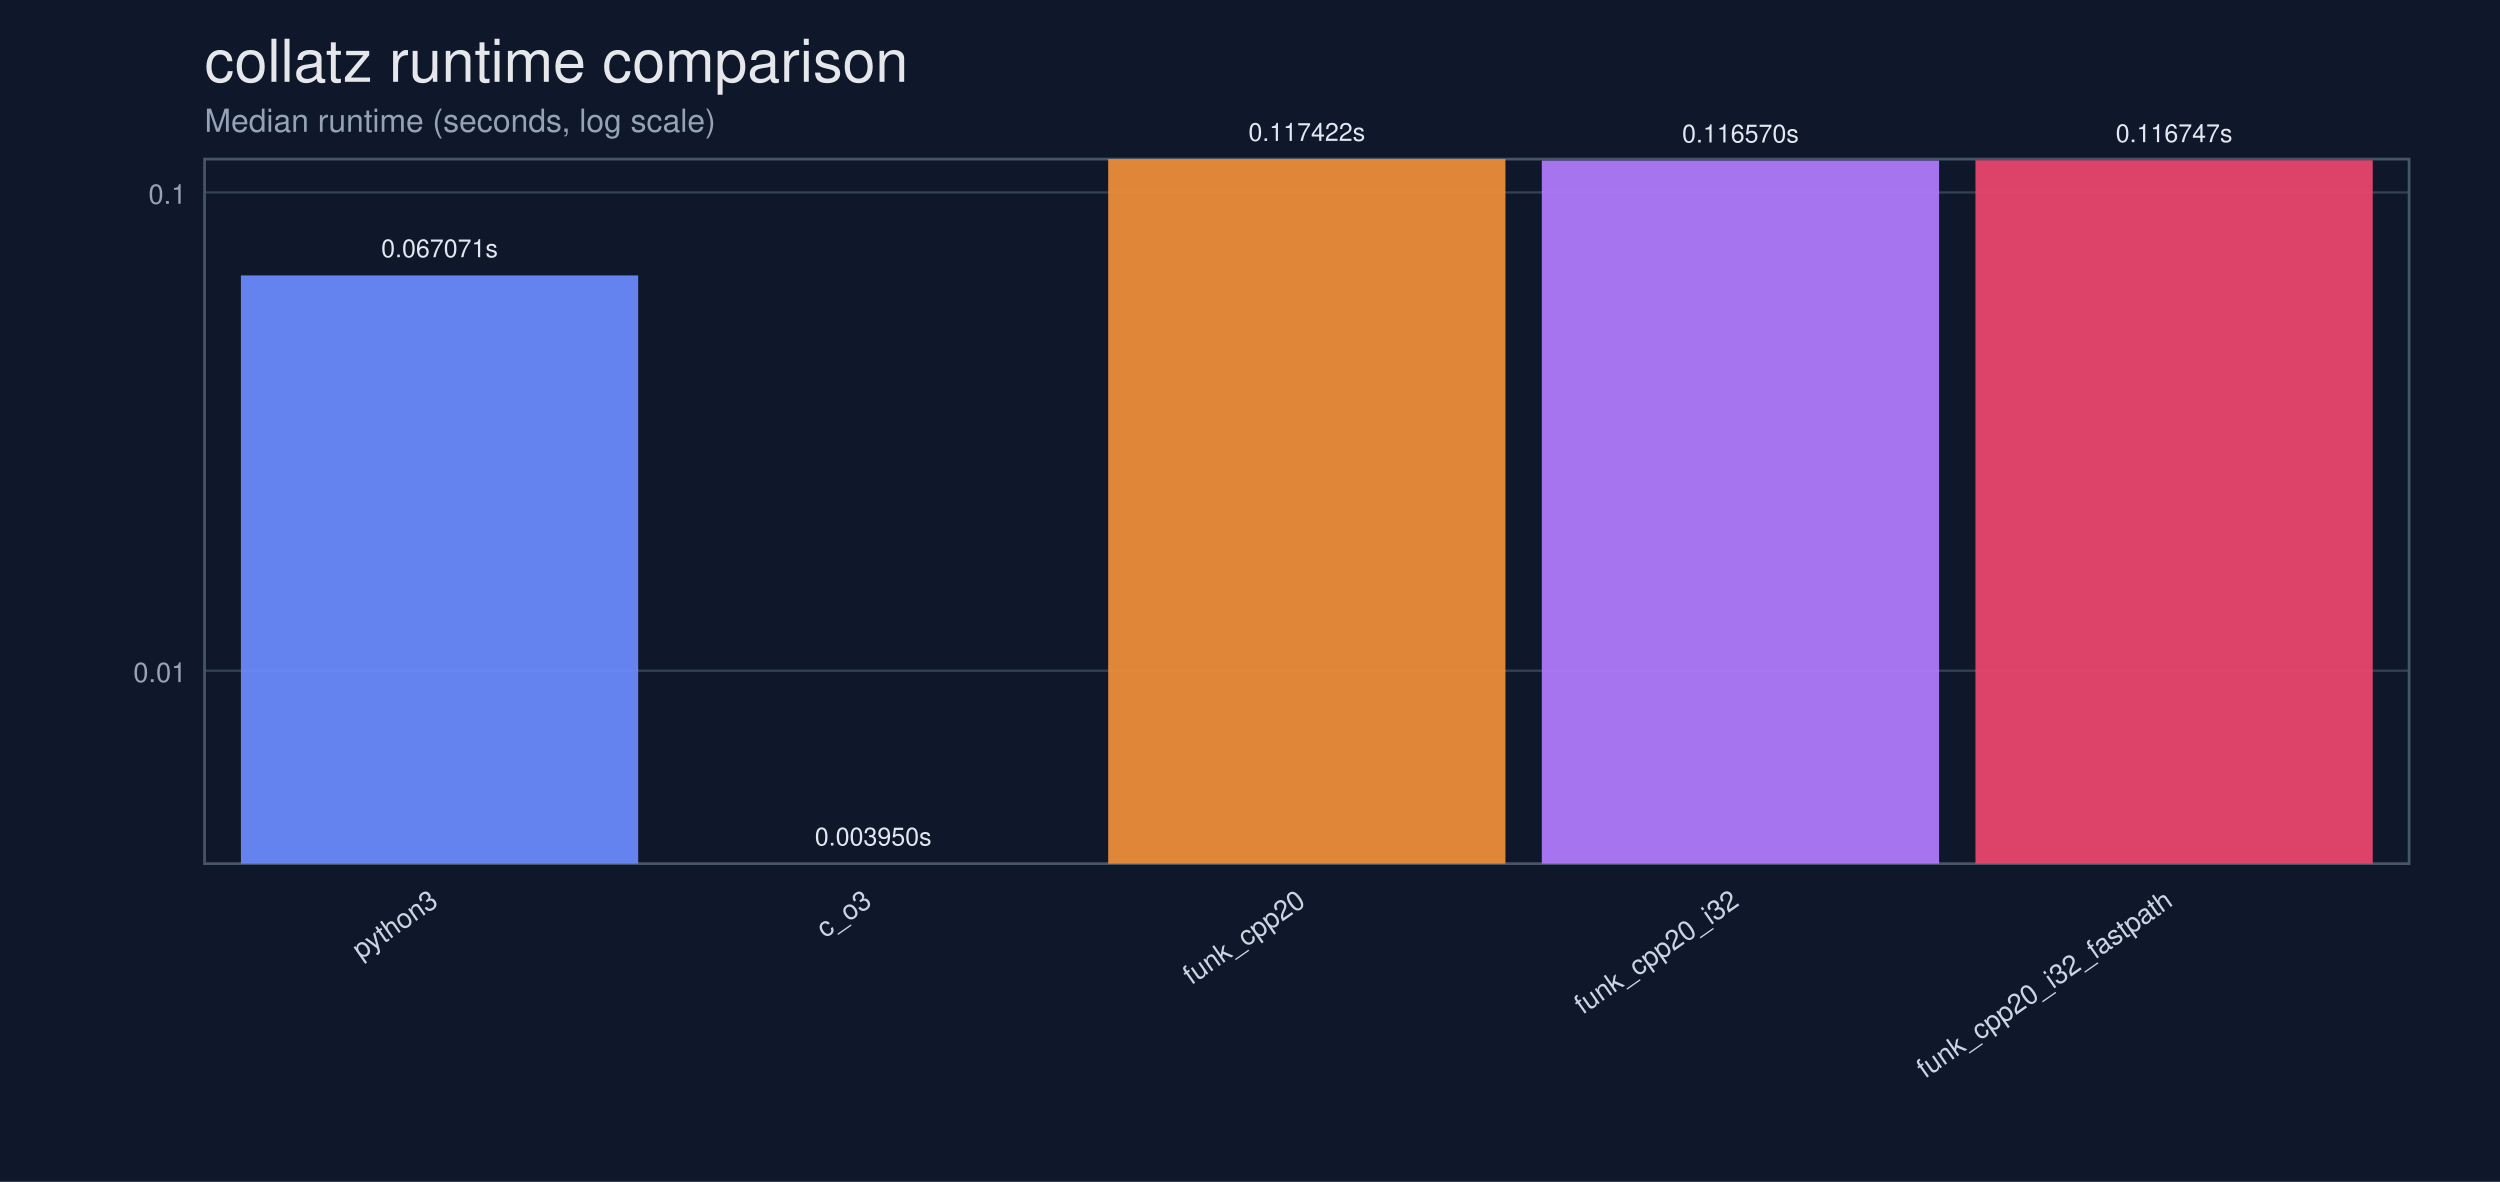
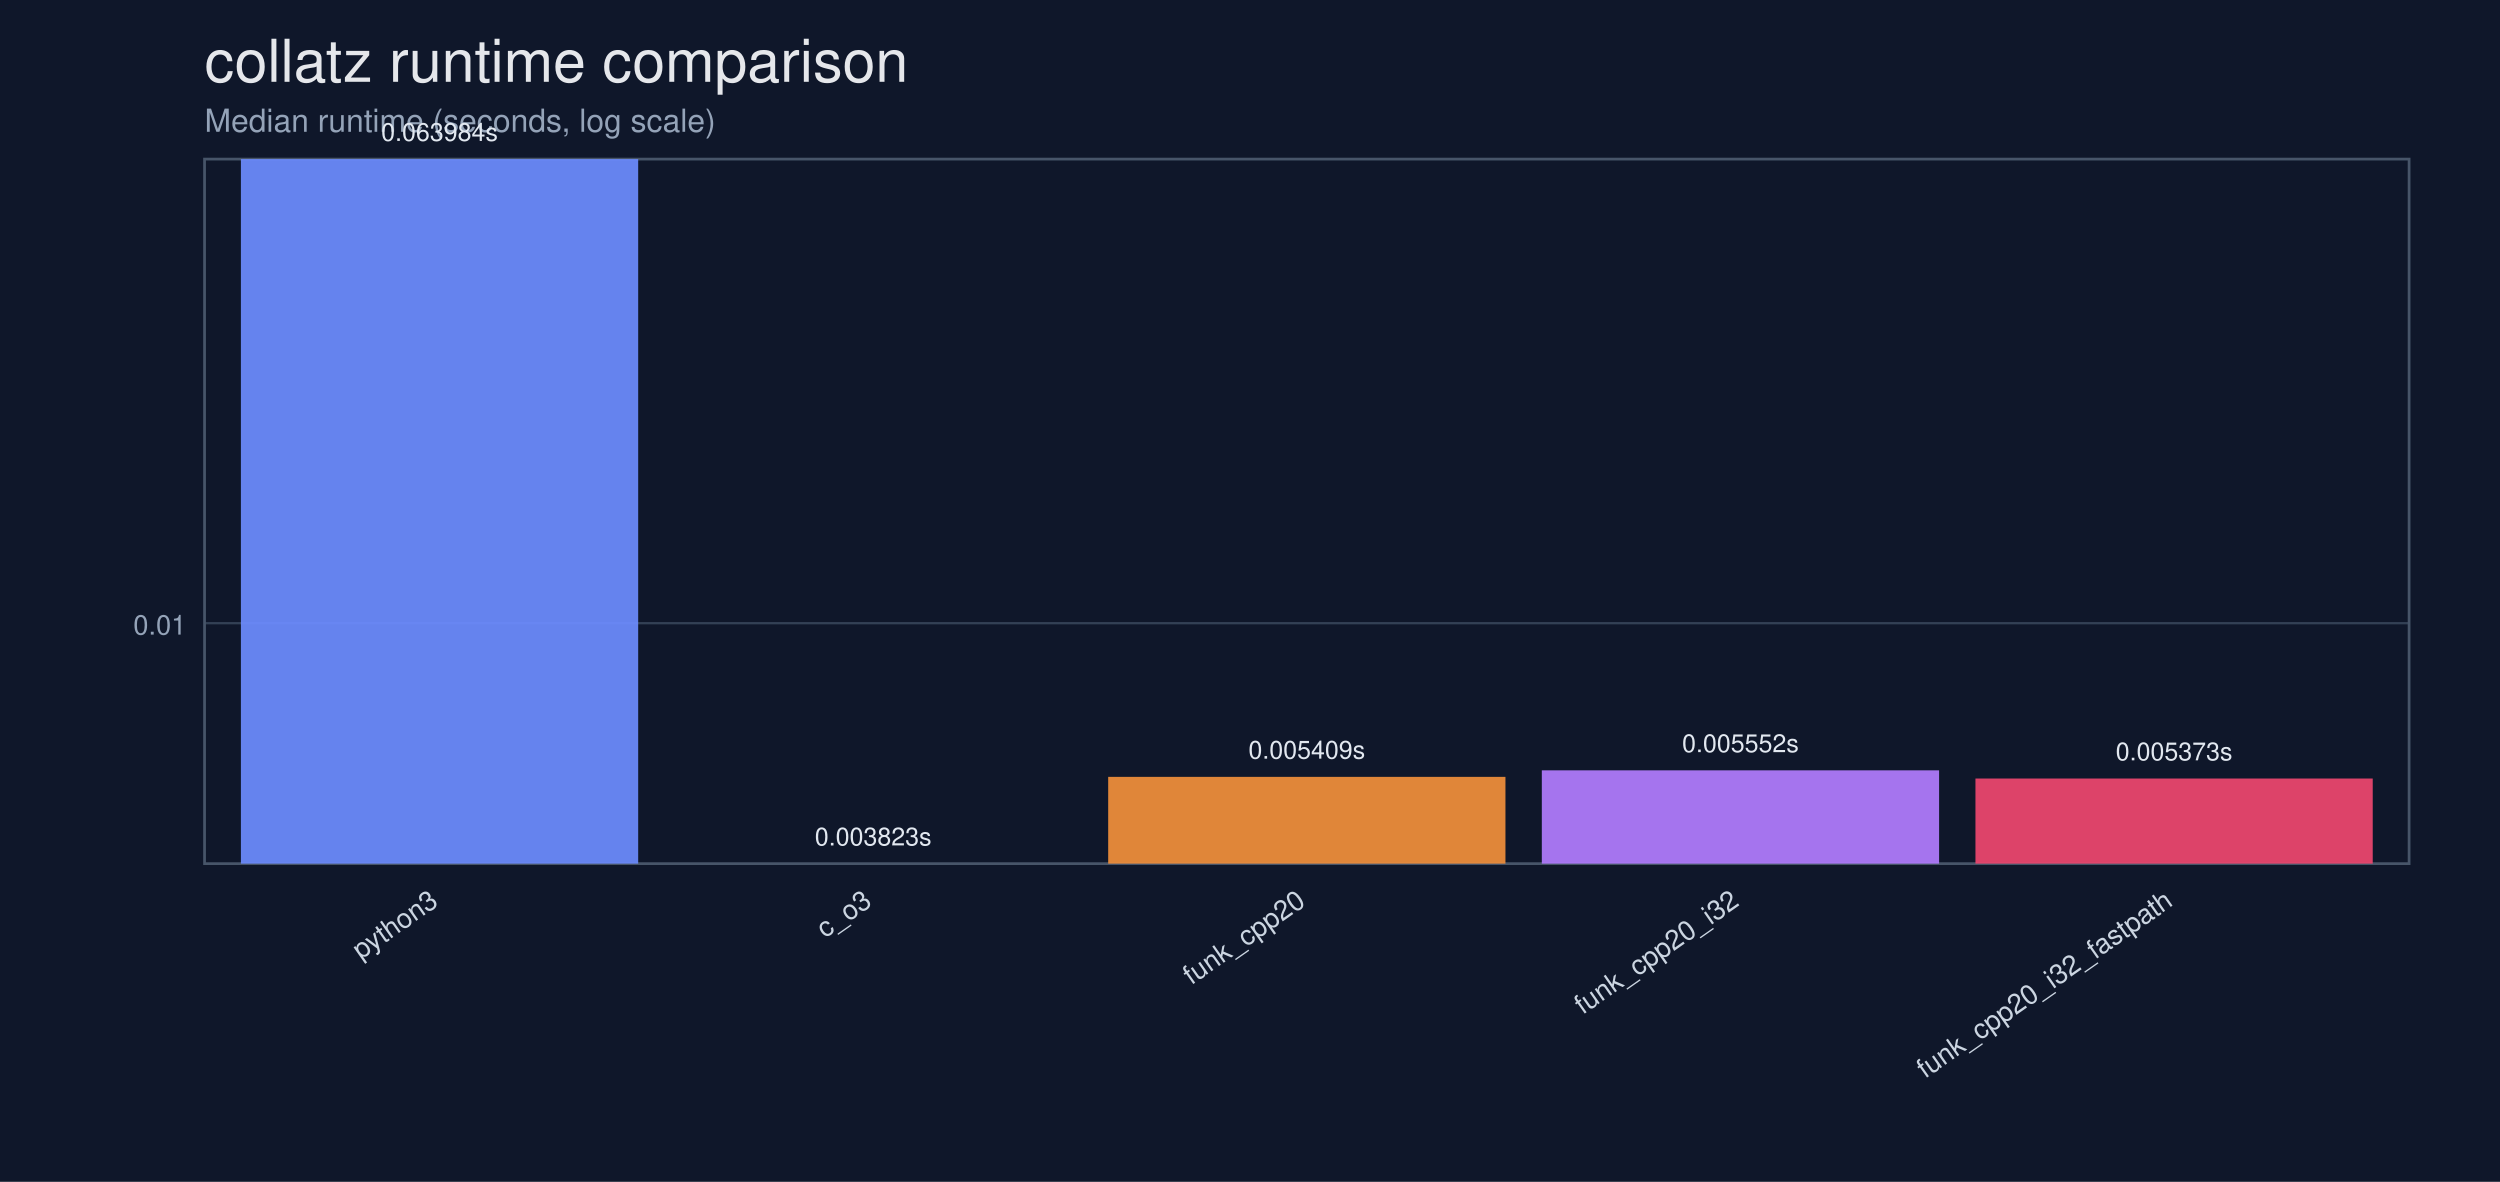
<svg xmlns="http://www.w3.org/2000/svg" width="1100" height="520" viewBox="0 0 1100 520">
  <rect width="100%" height="100%" fill="#0f172a" />
  <text x="90" y="36" fill="#e5e7eb" font-size="26" font-family="Helvetica, Arial">collatz runtime comparison</text>
  <text x="90" y="58" fill="#94a3b8" font-size="14" font-family="Helvetica, Arial">Median runtime (seconds, log scale)</text>
-   <line x1="90" y1="295.11" x2="1060" y2="295.11" stroke="#334155" stroke-width="1" />
-   <text x="82" y="300.11" text-anchor="end" fill="#94a3b8" font-size="12" font-family="Helvetica, Arial">0.01</text>
-   <line x1="90" y1="84.68" x2="1060" y2="84.68" stroke="#334155" stroke-width="1" />
-   <text x="82" y="89.68" text-anchor="end" fill="#94a3b8" font-size="12" font-family="Helvetica, Arial">0.1</text>
+   <line x1="90" y1="274.21" x2="1060" y2="274.21" stroke="#334155" stroke-width="1" />
+   <text x="82" y="279.21" text-anchor="end" fill="#94a3b8" font-size="12" font-family="Helvetica, Arial">0.01</text>
  <rect x="90" y="70" width="970" height="310" fill="none" stroke="#475569" stroke-width="1.2" />
-   <rect x="106.00" y="121.18" width="174.80" height="258.82" fill="#6c8cff" opacity="0.92" />
-   <text x="193.40" y="113.18" text-anchor="middle" fill="#e2e8f0" font-size="11" font-family="Helvetica, Arial">0.067071s</text>
+   <rect x="106.00" y="70.00" width="174.80" height="310.00" fill="#6c8cff" opacity="0.92" />
+   <text x="193.40" y="62.00" text-anchor="middle" fill="#e2e8f0" font-size="11" font-family="Helvetica, Arial">0.063984s</text>
  <text x="193.40" y="398.00" text-anchor="end" transform="rotate(-35 193.40,398.00)" fill="#cbd5e1" font-size="12" font-family="Helvetica, Arial">python3</text>
  <rect x="296.80" y="380.00" width="174.80" height="0.00" fill="#46b3a9" opacity="0.92" />
-   <text x="384.20" y="372.00" text-anchor="middle" fill="#e2e8f0" font-size="11" font-family="Helvetica, Arial">0.003950s</text>
+   <text x="384.20" y="372.00" text-anchor="middle" fill="#e2e8f0" font-size="11" font-family="Helvetica, Arial">0.003823s</text>
  <text x="384.20" y="398.00" text-anchor="end" transform="rotate(-35 384.20,398.00)" fill="#cbd5e1" font-size="12" font-family="Helvetica, Arial">c_o3</text>
-   <rect x="487.60" y="70.00" width="174.80" height="310.00" fill="#f28f3b" opacity="0.92" />
-   <text x="575.00" y="62.00" text-anchor="middle" fill="#e2e8f0" font-size="11" font-family="Helvetica, Arial">0.117422s</text>
+   <rect x="487.60" y="341.82" width="174.80" height="38.18" fill="#f28f3b" opacity="0.92" />
+   <text x="575.00" y="333.82" text-anchor="middle" fill="#e2e8f0" font-size="11" font-family="Helvetica, Arial">0.005409s</text>
  <text x="575.00" y="398.00" text-anchor="end" transform="rotate(-35 575.00,398.00)" fill="#cbd5e1" font-size="12" font-family="Helvetica, Arial">funk_cpp20</text>
-   <rect x="678.40" y="70.67" width="174.80" height="309.33" fill="#b27cff" opacity="0.92" />
-   <text x="765.80" y="62.67" text-anchor="middle" fill="#e2e8f0" font-size="11" font-family="Helvetica, Arial">0.116570s</text>
+   <rect x="678.40" y="338.95" width="174.80" height="41.05" fill="#b27cff" opacity="0.92" />
+   <text x="765.80" y="330.95" text-anchor="middle" fill="#e2e8f0" font-size="11" font-family="Helvetica, Arial">0.005552s</text>
  <text x="765.80" y="398.00" text-anchor="end" transform="rotate(-35 765.80,398.00)" fill="#cbd5e1" font-size="12" font-family="Helvetica, Arial">funk_cpp20_i32</text>
-   <rect x="869.20" y="70.53" width="174.80" height="309.47" fill="#ef476f" opacity="0.92" />
-   <text x="956.60" y="62.53" text-anchor="middle" fill="#e2e8f0" font-size="11" font-family="Helvetica, Arial">0.116747s</text>
+   <rect x="869.20" y="342.55" width="174.80" height="37.45" fill="#ef476f" opacity="0.92" />
+   <text x="956.60" y="334.55" text-anchor="middle" fill="#e2e8f0" font-size="11" font-family="Helvetica, Arial">0.005373s</text>
  <text x="956.60" y="398.00" text-anchor="end" transform="rotate(-35 956.60,398.00)" fill="#cbd5e1" font-size="12" font-family="Helvetica, Arial">funk_cpp20_i32_fastpath</text>
</svg>
